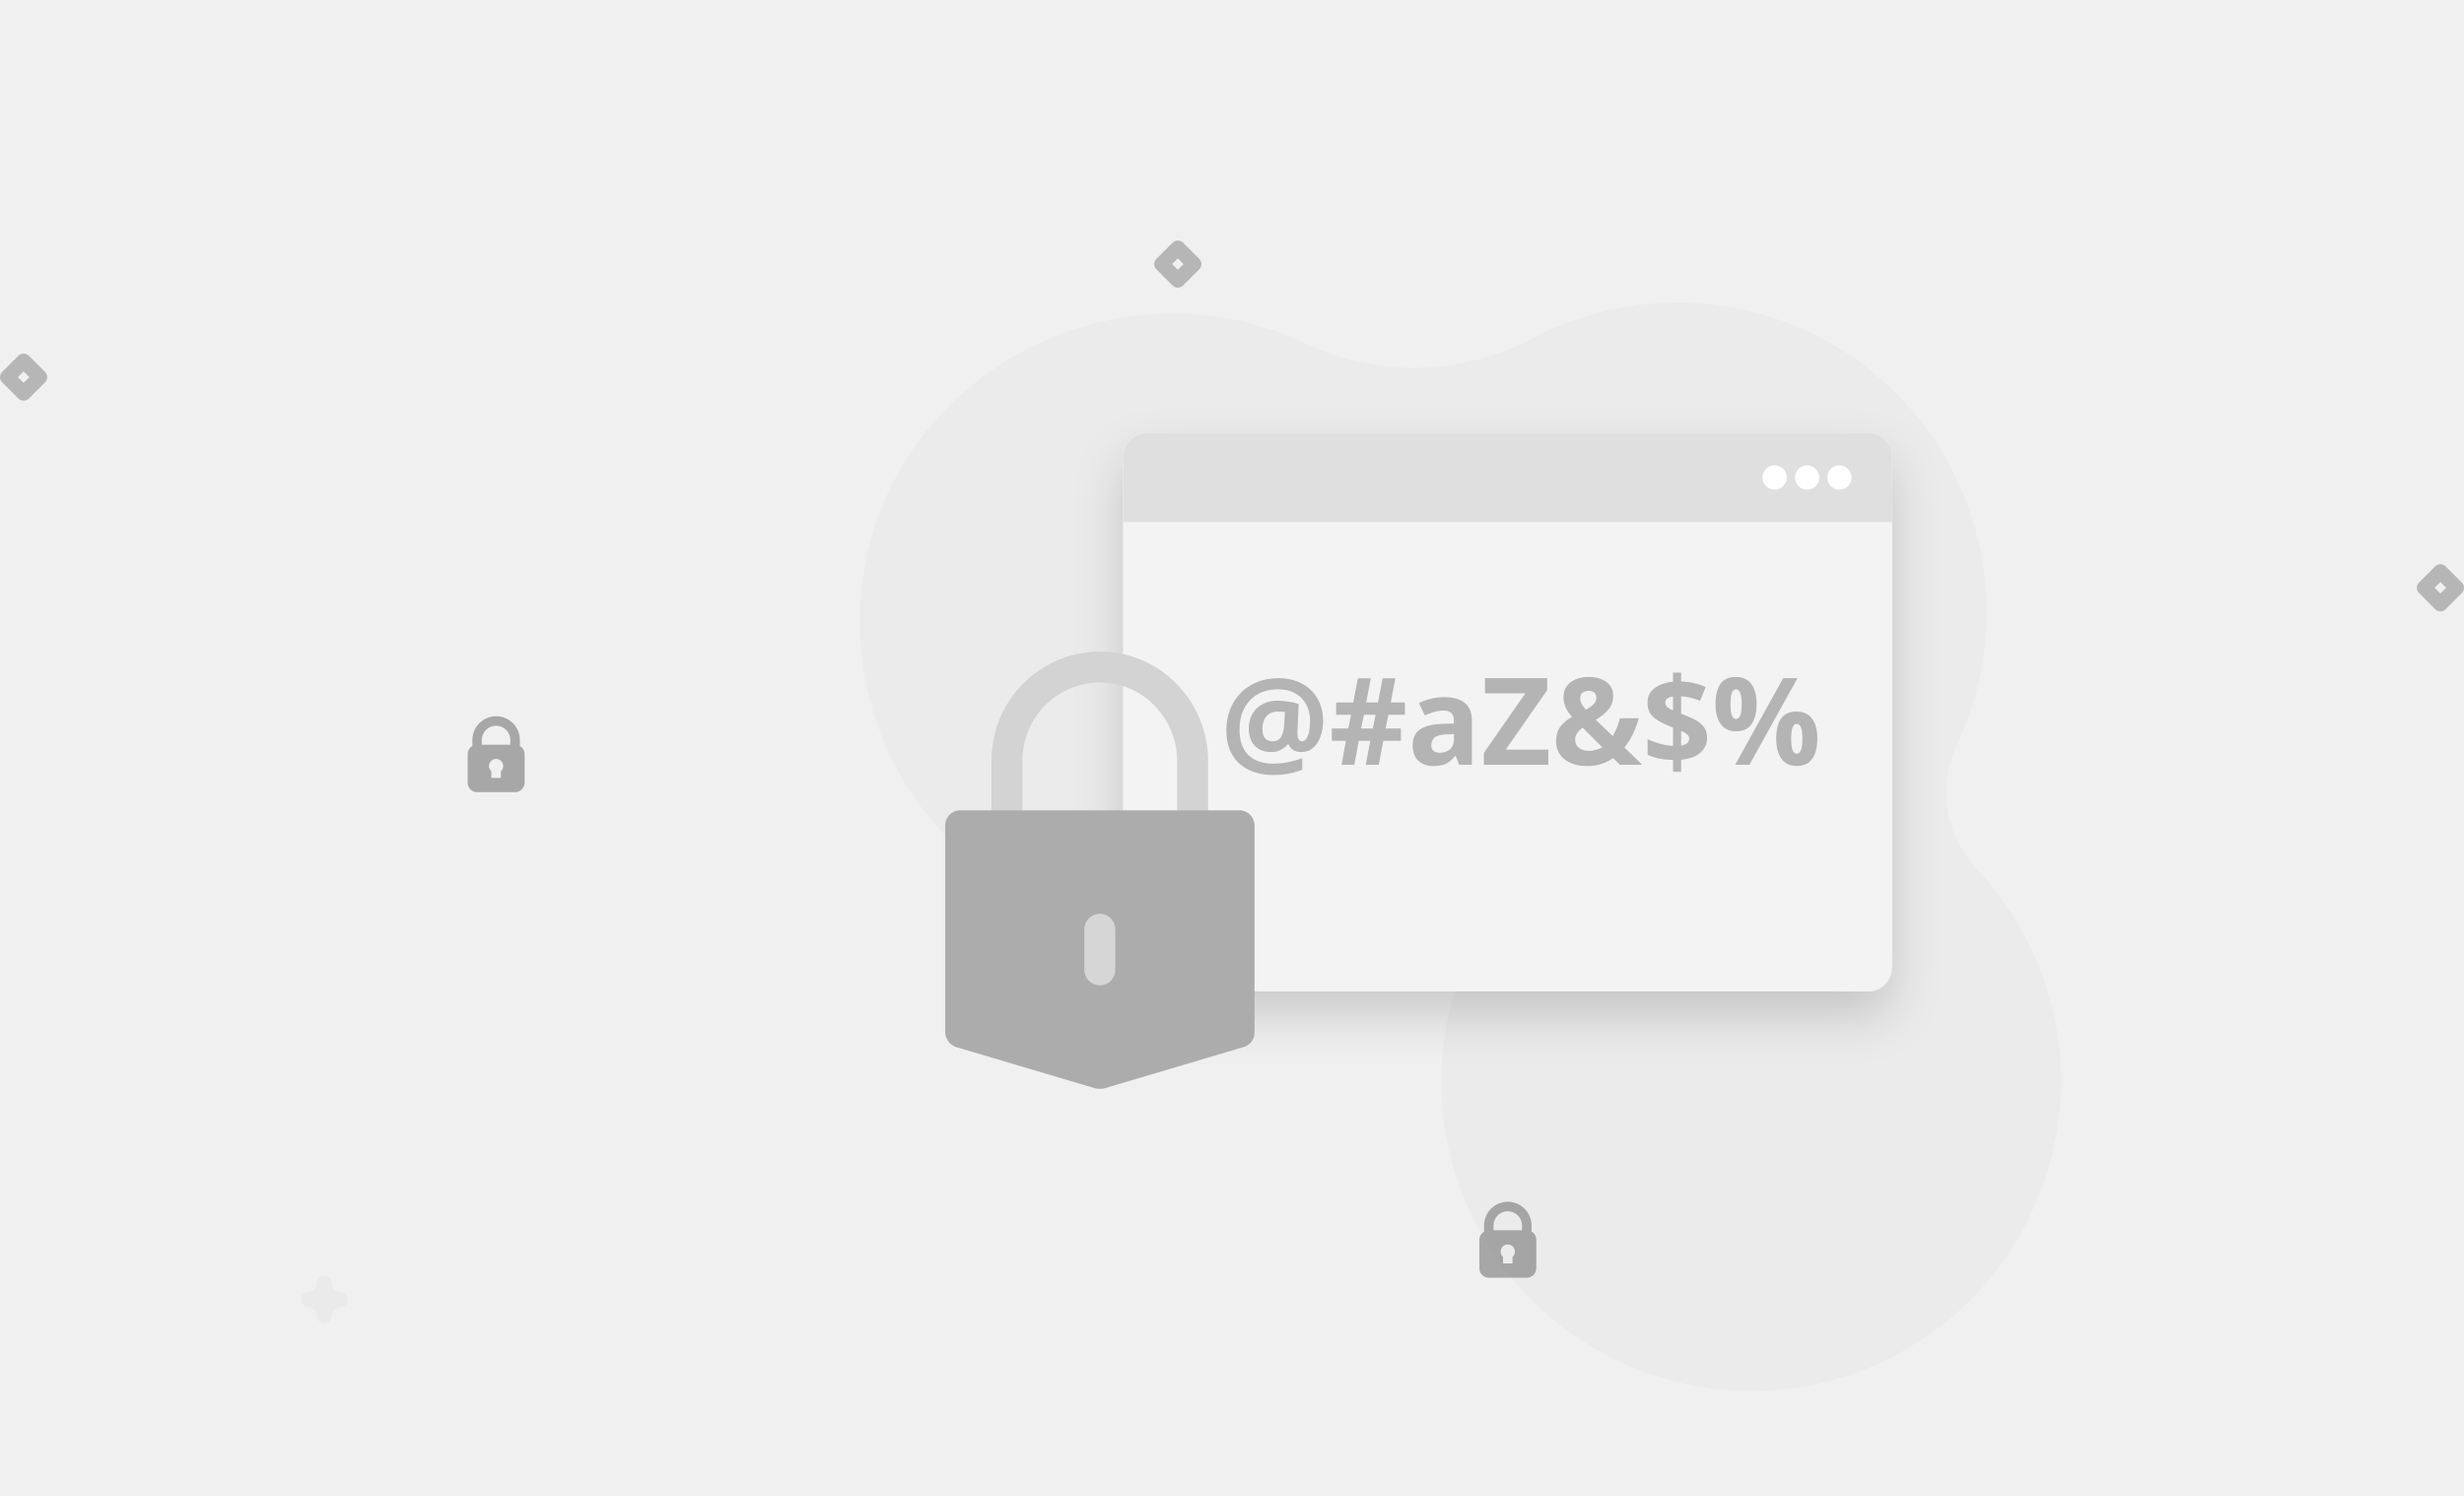
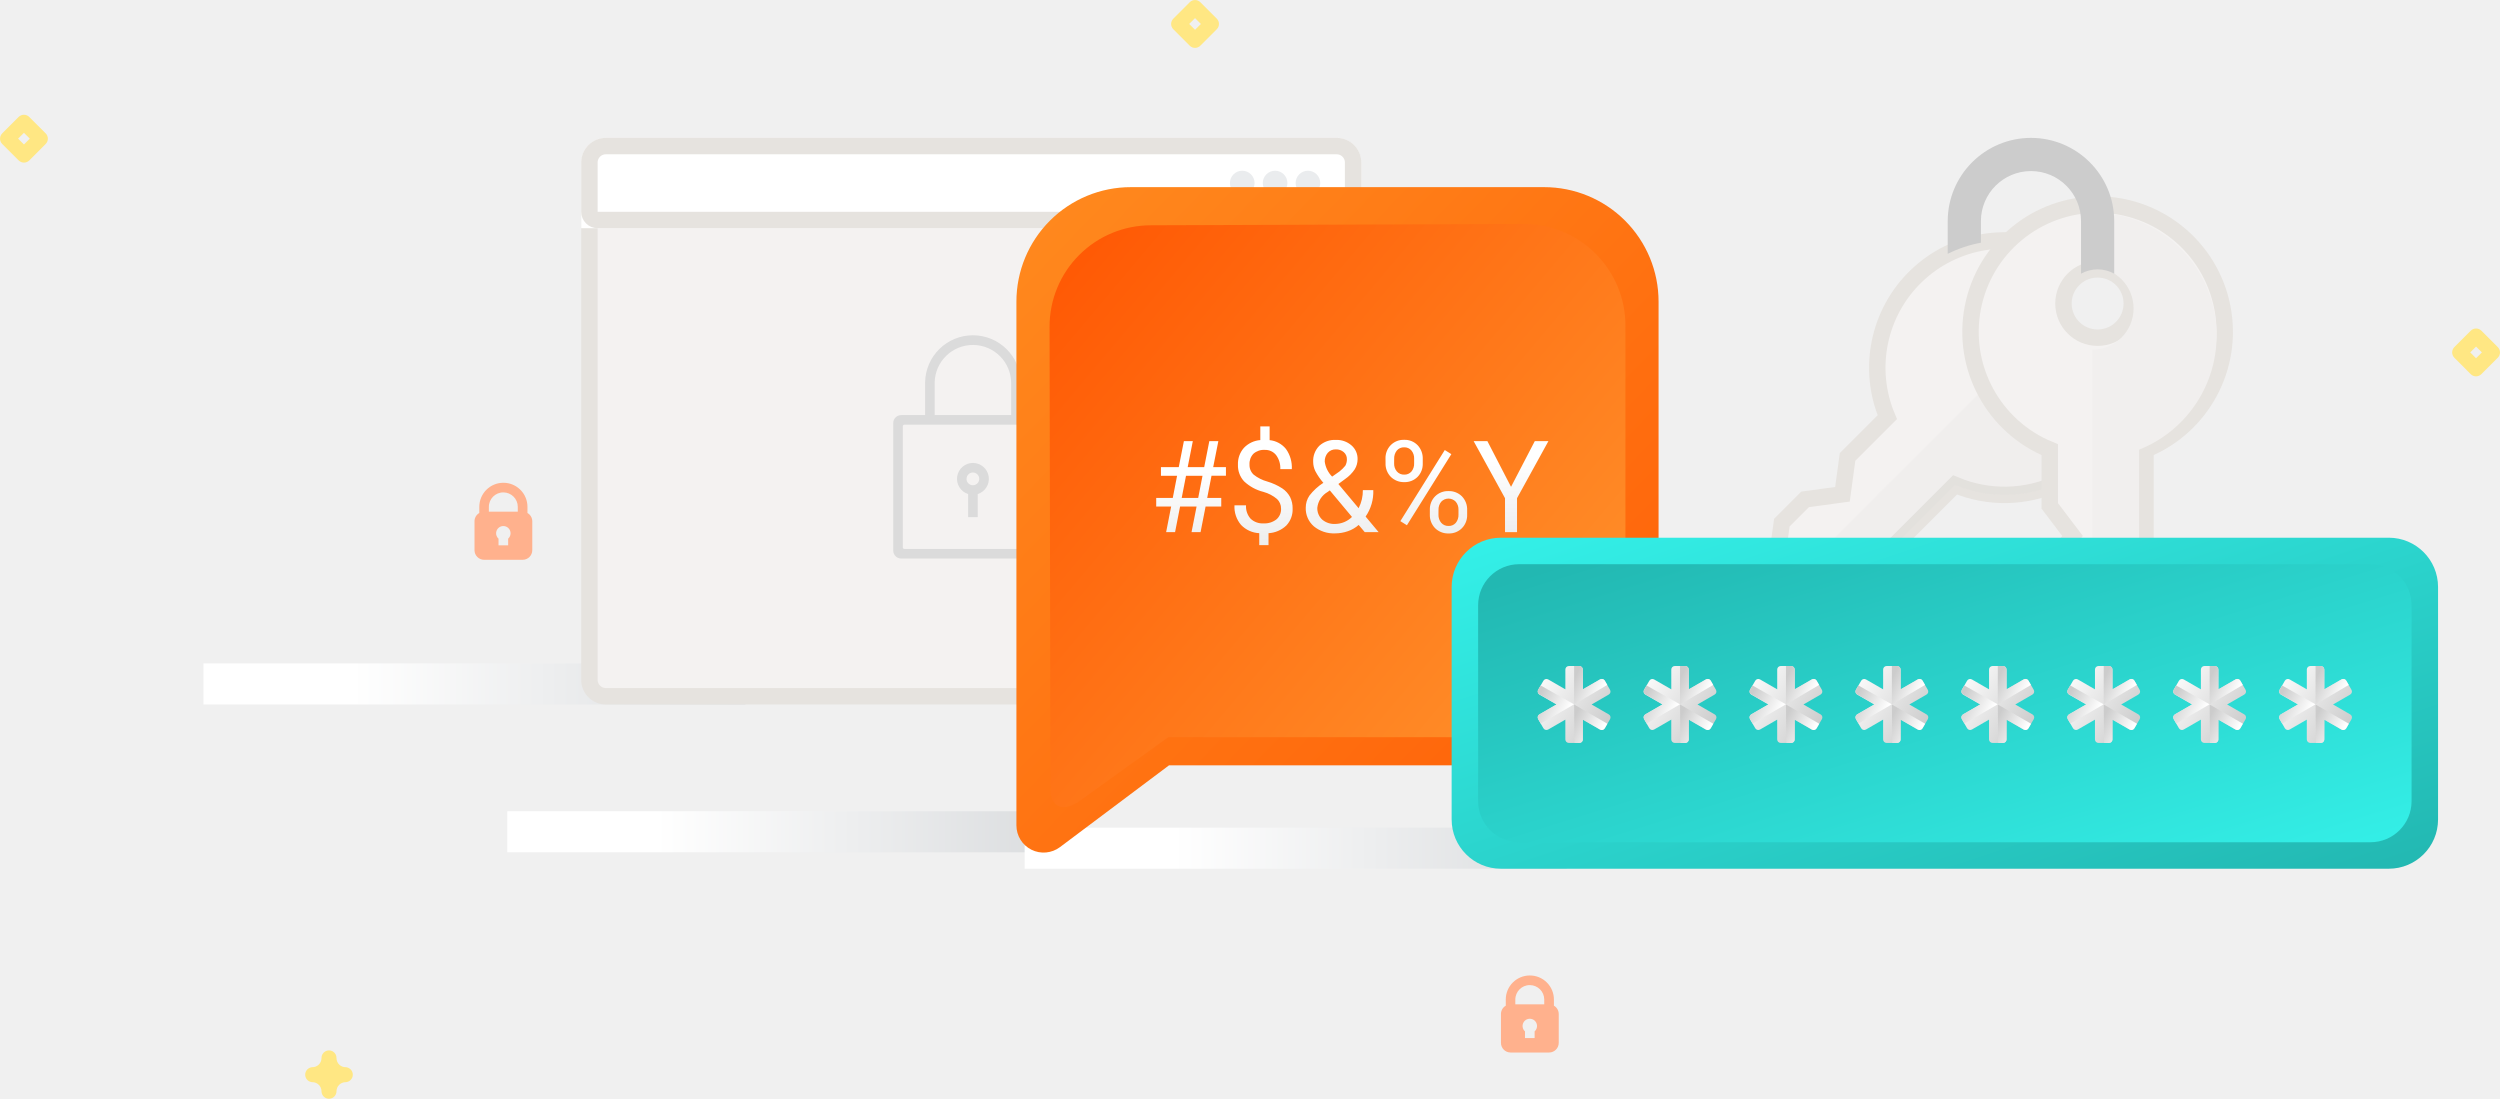
- <svg xmlns="http://www.w3.org/2000/svg" width="304.445" height="184.789" viewBox="0 0 304.445 184.789">
+ <svg xmlns="http://www.w3.org/2000/svg" xmlns:xlink="http://www.w3.org/1999/xlink" width="304.445" height="133.802" viewBox="0 0 304.445 133.802">
  <defs>
-     <filter id="Rectangle_375" x="129.778" y="47.505" width="113" height="87" filterUnits="userSpaceOnUse">
-       <feOffset dy="3" input="SourceAlpha" />
-       <feGaussianBlur stdDeviation="3" result="blur" />
-       <feFlood flood-opacity="0.161" />
-       <feComposite operator="in" in2="blur" />
-       <feComposite in="SourceGraphic" />
-     </filter>
+     <linearGradient id="linear-gradient" x1="0.274" y1="0.5" x2="1" y2="0.5" gradientUnits="objectBoundingBox">
+       <stop offset="0" stop-color="#fff" />
+       <stop offset="1" stop-color="#dbdddf" />
+     </linearGradient>
+     <linearGradient id="linear-gradient-5" x1="0.097" x2="1.189" y2="1.098" gradientUnits="objectBoundingBox">
+       <stop offset="0" stop-color="#ff881d" />
+       <stop offset="1" stop-color="#ff5703" />
+     </linearGradient>
+     <linearGradient id="linear-gradient-6" y1="0.028" x2="0.89" y2="0.791" gradientUnits="objectBoundingBox">
+       <stop offset="0" stop-color="#ff5703" />
+       <stop offset="1" stop-color="#ff8e29" />
+     </linearGradient>
+     <linearGradient id="linear-gradient-7" x1="0.539" y1="0.322" x2="0.783" y2="2.125" gradientUnits="objectBoundingBox">
+       <stop offset="0" stop-color="#fff" />
+       <stop offset="1" stop-color="#ccc" />
+     </linearGradient>
+     <linearGradient id="linear-gradient-8" x2="1" y2="1" gradientUnits="objectBoundingBox">
+       <stop offset="0" stop-color="#34f1e9" />
+       <stop offset="1" stop-color="#22b7b1" />
+     </linearGradient>
+     <linearGradient id="linear-gradient-9" x1="1.015" y1="1" x2="0.029" y2="0.06" gradientUnits="objectBoundingBox">
+       <stop offset="0" stop-color="#34f0e8" />
+       <stop offset="1" stop-color="#22b8b2" />
+     </linearGradient>
+     <linearGradient id="linear-gradient-10" x1="0.931" y1="0.856" x2="-0.099" y2="0.181" gradientUnits="objectBoundingBox">
+       <stop offset="0" stop-color="#ccc" />
+       <stop offset="1" stop-color="#fff" />
+     </linearGradient>
+     <linearGradient id="linear-gradient-11" x1="0" y1="0.346" x2="0.789" y2="0.772" xlink:href="#linear-gradient-10" />
  </defs>
-   <g id="password-pattern-illustration" transform="translate(-141.222 -68.495)">
-     <path id="Path_81" d="M163.973,73.972A38.194,38.194,0,0,0,141.32,50.558a13.869,13.869,0,0,1-8.946-12.789V37.4A38.273,38.273,0,0,0,63.3,15.568a31.233,31.233,0,0,1-25,12.959q-.437,0-.875.009A39,39,0,0,0,0,66.285a38.284,38.284,0,0,0,74.235,13.67,7.834,7.834,0,0,1,9.5-4.79l.149.042a7.814,7.814,0,0,1,5.691,8.146,38.282,38.282,0,1,0,74.393-9.387Z" transform="translate(280.616 68.495) rotate(26)" fill="#dbdbdb" opacity="0.24" />
-     <path id="Path_95" d="M424.493,166.965a.914.914,0,0,1-.914-.914,1.1,1.1,0,0,0-1.1-1.1.915.915,0,0,1,0-1.829,1.1,1.1,0,0,0,1.1-1.1.915.915,0,1,1,1.829,0,1.1,1.1,0,0,0,1.1,1.1.915.915,0,0,1,0,1.829,1.1,1.1,0,0,0-1.1,1.1.914.914,0,0,1-.914.914Z" transform="translate(-243.207 65.047)" fill="#eaeaea" />
-     <path id="Path_96" d="M68.794,419.851a.915.915,0,0,1-.645-.267l-2-2a.914.914,0,0,1,0-1.291l2-2a.914.914,0,0,1,1.291,0l2,2a.914.914,0,0,1,0,1.291l-2,2.008A.915.915,0,0,1,68.794,419.851Zm-.711-2.917.711.711.711-.711-.711-.708Z" transform="translate(75.344 -301.841)" fill="rgba(157,157,157,0.7)" />
-     <path id="Path_98" d="M141.064,46.254a.914.914,0,0,1-.645-.267l-2-2.005a.914.914,0,0,1,0-1.291l2-2a.914.914,0,0,1,1.291,0l2,2a.914.914,0,0,1,0,1.291l-2,2a.909.909,0,0,1-.645.267Zm-.711-2.917.711.711.711-.711-.711-.711Z" transform="translate(301.688 97.79)" fill="rgba(157,157,157,0.7)" />
-     <path id="Path_98-2" data-name="Path_98" d="M141.064,46.254a.914.914,0,0,1-.645-.267l-2-2.005a.914.914,0,0,1,0-1.291l2-2a.914.914,0,0,1,1.291,0l2,2a.914.914,0,0,1,0,1.291l-2,2a.909.909,0,0,1-.645.267Zm-.711-2.917.711.711.711-.711-.711-.711Z" transform="translate(145.688 57.79)" fill="rgba(157,157,157,0.7)" />
-     <path id="padlock" d="M70.9,3.681V2.932a2.932,2.932,0,1,0-5.864,0v.749a1.169,1.169,0,0,0-.586,1.01V8.209a1.174,1.174,0,0,0,1.173,1.173h4.691a1.174,1.174,0,0,0,1.173-1.173V4.691a1.169,1.169,0,0,0-.586-1.01ZM67.963,1.173a1.761,1.761,0,0,1,1.759,1.759v.586H66.2V2.932a1.761,1.761,0,0,1,1.759-1.759Zm.586,5.635v.815H67.377V6.808a.88.88,0,1,1,1.173,0Z" transform="translate(259.555 217)" fill="#6b6b6b" opacity="0.55" />
-     <path id="padlock-2" data-name="padlock" d="M70.9,3.681V2.932a2.932,2.932,0,1,0-5.864,0v.749a1.169,1.169,0,0,0-.586,1.01V8.209a1.174,1.174,0,0,0,1.173,1.173h4.691a1.174,1.174,0,0,0,1.173-1.173V4.691a1.169,1.169,0,0,0-.586-1.01ZM67.963,1.173a1.761,1.761,0,0,1,1.759,1.759v.586H66.2V2.932a1.761,1.761,0,0,1,1.759-1.759Zm.586,5.635v.815H67.377V6.808a.88.88,0,1,1,1.173,0Z" transform="translate(134.555 157)" fill="#6b6b6b" opacity="0.55" />
-     <g id="Group_1065" data-name="Group 1065">
-       <g transform="matrix(1, 0, 0, 1, 141.22, 68.5)" filter="url(#Rectangle_375)">
-         <rect id="Rectangle_375-2" data-name="Rectangle 375" width="95" height="69" rx="3" transform="translate(138.78 53.5)" fill="#f3f3f3" />
+   <g id="password-pattern-illustration" transform="translate(-141.222 -98.21)">
+     <g id="lock-idle-accounts-illustration">
+       <path id="Path_95" d="M424.493,166.965a.914.914,0,0,1-.914-.914,1.1,1.1,0,0,0-1.1-1.1.915.915,0,0,1,0-1.829,1.1,1.1,0,0,0,1.1-1.1.915.915,0,1,1,1.829,0,1.1,1.1,0,0,0,1.1,1.1.915.915,0,0,1,0,1.829,1.1,1.1,0,0,0-1.1,1.1.914.914,0,0,1-.914.914Z" transform="translate(-243.207 65.047)" fill="#ffe783" />
+       <path id="Path_96" d="M68.794,419.851a.915.915,0,0,1-.645-.267l-2-2a.914.914,0,0,1,0-1.291l2-2a.914.914,0,0,1,1.291,0l2,2a.914.914,0,0,1,0,1.291l-2,2.008A.915.915,0,0,1,68.794,419.851Zm-.711-2.917.711.711.711-.711-.711-.708Z" transform="translate(75.344 -301.841)" fill="#ffe783" />
+       <rect id="Rectangle_455" data-name="Rectangle 455" width="66" height="5" transform="translate(328 180)" opacity="0.6" fill="url(#linear-gradient)" />
+       <g id="keys" transform="translate(327.024 115)">
+         <path id="Path_2167" data-name="Path 2167" d="M63.678,108.719a4.16,4.16,0,1,1,1.218-2.942v-11.6a15.5,15.5,0,0,0-20.866,20.057l-4.841,4.841-.621,4.548-4.548.621-2.835,2.835-.621,4.548-4.548.621-3.929,3.929,4.58,4.58H34l18.278-18.278a15.542,15.542,0,0,0,12.621-.249V105.778A4.148,4.148,0,0,1,63.678,108.719Z" transform="translate(0 -80.22)" fill="#f4f2f1" stroke="#e6e3df" stroke-width="2" />
+         <path id="Path_2168" data-name="Path 2168" d="M90.145,192.591a4.16,4.16,0,0,1-5.883,0L52.678,224.175l.458.458h7.329l18.278-18.278a15.541,15.541,0,0,0,12.621-.249V189.649A4.147,4.147,0,0,1,90.145,192.591Z" transform="translate(-26.467 -164.091)" fill="#ccc" opacity="0.09" />
+         <path id="Path_2169" data-name="Path 2169" d="M275.461,60.224a15.5,15.5,0,0,0-5.83,29.853v6.846l2.776,3.655-2.776,3.655v4.009l2.776,3.655-2.776,3.655v5.557h6.478l5.182-5.182V90.077a15.5,15.5,0,0,0-5.83-29.853Zm0,16.217a4.16,4.16,0,1,1,4.16-4.16A4.16,4.16,0,0,1,275.461,76.441Z" transform="translate(-205.82 -52.108)" fill="#f4f2f1" stroke="#e6e3df" stroke-width="2" />
+         <path id="Path_2170" data-name="Path 2170" d="M374.938,60.224v6.632a5.02,5.02,0,1,1,0,10.04v42.165h.633l5.062-4.455V89.073a14.952,14.952,0,0,0-5.694-28.849Z" transform="translate(-305.937 -51.105)" fill="#f1efee" />
+         <path id="Path_2171" data-name="Path 2171" d="M249.627,0a10.149,10.149,0,0,0-10.138,10.138v3.983a15.433,15.433,0,0,1,4.043-1.356V10.138a6.095,6.095,0,0,1,12.19,0v6.4a4.159,4.159,0,0,1,4.043,0v-6.4A10.149,10.149,0,0,0,249.627,0Z" transform="translate(-188.102)" fill="#ccc" />
      </g>
-       <path id="Rectangle_376" data-name="Rectangle 376" d="M3,0H92a3,3,0,0,1,3,3v8a0,0,0,0,1,0,0H0a0,0,0,0,1,0,0V3A3,3,0,0,1,3,0Z" transform="translate(280 122)" fill="#dfdfdf" />
-       <circle id="Ellipse_110" data-name="Ellipse 110" cx="1.5" cy="1.5" r="1.5" transform="translate(367 126)" fill="#fff" />
-       <circle id="Ellipse_111" data-name="Ellipse 111" cx="1.5" cy="1.5" r="1.5" transform="translate(363 126)" fill="#fff" />
-       <circle id="Ellipse_112" data-name="Ellipse 112" cx="1.5" cy="1.5" r="1.5" transform="translate(359 126)" fill="#fff" />
-       <text id="_aZ_" data-name="@#aZ&amp;$%" transform="translate(292 163)" fill="#b4b4b4" font-size="15" font-family="SegoeUI-Semibold, Segoe UI" font-weight="600">
-         <tspan x="0" y="0">@#aZ&amp;$%</tspan>
-       </text>
+       <path id="Path_98" d="M141.064,46.254a.914.914,0,0,1-.645-.267l-2-2.005a.914.914,0,0,1,0-1.291l2-2a.914.914,0,0,1,1.291,0l2,2a.914.914,0,0,1,0,1.291l-2,2a.909.909,0,0,1-.645.267Zm-.711-2.917.711.711.711-.711-.711-.711Z" transform="translate(301.688 97.79)" fill="#ffe783" />
+       <path id="Path_98-2" data-name="Path_98" d="M141.064,46.254a.914.914,0,0,1-.645-.267l-2-2.005a.914.914,0,0,1,0-1.291l2-2a.914.914,0,0,1,1.291,0l2,2a.914.914,0,0,1,0,1.291l-2,2a.909.909,0,0,1-.645.267Zm-.711-2.917.711.711.711-.711-.711-.711Z" transform="translate(145.688 57.79)" fill="#ffe783" />
+       <path id="padlock" d="M70.9,3.681V2.932a2.932,2.932,0,1,0-5.864,0v.749a1.169,1.169,0,0,0-.586,1.01V8.209a1.174,1.174,0,0,0,1.173,1.173h4.691a1.174,1.174,0,0,0,1.173-1.173V4.691a1.169,1.169,0,0,0-.586-1.01ZM67.963,1.173a1.761,1.761,0,0,1,1.759,1.759v.586H66.2V2.932a1.761,1.761,0,0,1,1.759-1.759Zm.586,5.635v.815H67.377V6.808a.88.88,0,1,1,1.173,0Z" transform="translate(259.555 217)" fill="#ffb18d" />
+       <path id="padlock-2" data-name="padlock" d="M70.9,3.681V2.932a2.932,2.932,0,1,0-5.864,0v.749a1.169,1.169,0,0,0-.586,1.01V8.209a1.174,1.174,0,0,0,1.173,1.173h4.691a1.174,1.174,0,0,0,1.173-1.173V4.691a1.169,1.169,0,0,0-.586-1.01ZM67.963,1.173a1.761,1.761,0,0,1,1.759,1.759v.586H66.2V2.932a1.761,1.761,0,0,1,1.759-1.759Zm.586,5.635v.815H67.377V6.808a.88.88,0,1,1,1.173,0Z" transform="translate(134.555 157)" fill="#ffb18d" />
+       <rect id="Rectangle_446" data-name="Rectangle 446" width="66" height="5" transform="translate(203 197)" fill="url(#linear-gradient)" />
+       <rect id="Rectangle_867" data-name="Rectangle 867" width="66" height="5" transform="translate(266 199)" fill="url(#linear-gradient)" />
+       <g id="Group_1135" data-name="Group 1135" transform="translate(-68 -7)">
+         <rect id="Rectangle_448" data-name="Rectangle 448" width="66" height="5" transform="translate(234 186)" fill="url(#linear-gradient)" />
+         <g id="Path_2110" data-name="Path 2110" transform="translate(280 122)" fill="#f4f2f1">
+           <path d="M 92 68 L 3 68 C 1.897 68 1 67.103 1 66 L 1 3 C 1 1.897 1.897 1 3 1 L 92 1 C 93.103 1 94 1.897 94 3 L 94 66 C 94 67.103 93.103 68 92 68 Z" stroke="none" />
+           <path d="M 3 2 C 2.449 2 2 2.449 2 3 L 2 66 C 2 66.551 2.449 67 3 67 L 92 67 C 92.551 67 93 66.551 93 66 L 93 3 C 93 2.449 92.551 2 92 2 L 3 2 M 3 0 L 92 0 C 93.657 0 95 1.343 95 3 L 95 66 C 95 67.657 93.657 69 92 69 L 3 69 C 1.343 69 0 67.657 0 66 L 0 3 C 0 1.343 1.343 0 3 0 Z" stroke="none" fill="#e6e3df" />
+         </g>
+         <g id="Rectangle_376" data-name="Rectangle 376" transform="translate(280 122)" fill="#fff" stroke="#e6e3df" stroke-width="2">
+           <path d="M3,0H92a3,3,0,0,1,3,3v8a0,0,0,0,1,0,0H0a0,0,0,0,1,0,0V3A3,3,0,0,1,3,0Z" stroke="none" />
+           <path d="M3,1H92a2,2,0,0,1,2,2V9a1,1,0,0,1-1,1H2A1,1,0,0,1,1,9V3A2,2,0,0,1,3,1Z" fill="none" />
+         </g>
+         <circle id="Ellipse_110" data-name="Ellipse 110" cx="1.5" cy="1.5" r="1.5" transform="translate(367 126)" fill="#eaecee" />
+         <circle id="Ellipse_111" data-name="Ellipse 111" cx="1.5" cy="1.5" r="1.5" transform="translate(363 126)" fill="#eaecee" />
+         <circle id="Ellipse_112" data-name="Ellipse 112" cx="1.5" cy="1.5" r="1.5" transform="translate(359 126)" fill="#eaecee" />
+         <path id="locked-outline" d="M.971,27.17A.972.972,0,0,1,0,26.2V10.675A.971.971,0,0,1,.971,9.7h2.91V5.725h0a5.822,5.822,0,0,1,11.643,0V9.7h2.912a.971.971,0,0,1,.969.971V26.2a.972.972,0,0,1-.969.971Zm.192-16.107V25.811A.2.2,0,0,0,1.357,26h16.69a.2.2,0,0,0,.194-.194V11.063a.193.193,0,0,0-.194-.194H1.357A.193.193,0,0,0,1.163,11.063ZM5.046,5.725V9.7H14.36V5.821a4.658,4.658,0,0,0-9.315-.1Zm4.075,16.4V19.317a1.94,1.94,0,1,1,1.165,0v2.807Zm-.2-4.658A.776.776,0,1,0,9.7,16.69.779.779,0,0,0,8.925,17.466Z" transform="translate(318 146.059)" fill="#dbdbdb" />
+       </g>
+       <g id="Group_1179" data-name="Group 1179" transform="translate(-1183.801 -1662)">
+         <g id="Group_1291" data-name="Group 1291" transform="translate(1448.801 1782.999)">
+           <path id="Path_2066" data-name="Path 2066" d="M257.061,0h-50.32A13.932,13.932,0,0,0,192.8,13.94V77.73a3.311,3.311,0,0,0,5.294,2.647l13.293-9.97h45.673A13.932,13.932,0,0,0,271,56.467V13.94A13.932,13.932,0,0,0,257.061,0Z" transform="translate(-192.801 0.001)" fill="url(#linear-gradient-5)" />
+           <path id="Path_2127" data-name="Path 2127" d="M250.7-.16,205.143,0A12.335,12.335,0,0,0,192.8,12.342l.112,56.319c0,2.4,1.748,2.8,3.687,1.344l10.658-7.668h43.331a12.335,12.335,0,0,0,12.342-12.342V12.342A12.378,12.378,0,0,0,250.7-.16Z" transform="translate(-188.766 4.646)" fill="url(#linear-gradient-6)" />
+         </g>
+         <path id="Path_2183" data-name="Path 2183" d="M-10.162,1.5h-2.009l-.609,3.113h-1.088l.609-3.113h-1.819V.452h2.017l.525-2.7H-14.5V-3.3h2.169l.624-3.166h1.088L-11.243-3.3h2.009l.624-3.166h1.1L-8.138-3.3h1.552v1.05H-8.343l-.525,2.7h1.712V1.5h-1.91l-.609,3.113h-1.1ZM-11.973.452h2.009l.525-2.7h-2.009ZM.127,1.761A1.584,1.584,0,0,0-.364.581,4.391,4.391,0,0,0-2.019-.286a5.306,5.306,0,0,1-2.363-1.29A2.845,2.845,0,0,1-5.124-3.6,2.925,2.925,0,0,1-4.4-5.644a3.088,3.088,0,0,1,2-.951V-8.262h1.134v1.674A2.933,2.933,0,0,1,.724-5.514a3.856,3.856,0,0,1,.712,2.458H.035a2.651,2.651,0,0,0-.51-1.71A1.675,1.675,0,0,0-1.852-5.4a1.9,1.9,0,0,0-1.385.469,1.745,1.745,0,0,0-.479,1.308A1.594,1.594,0,0,0-3.21-2.385a4.662,4.662,0,0,0,1.667.839,7.015,7.015,0,0,1,1.811.83A2.914,2.914,0,0,1,1.226.338a3.047,3.047,0,0,1,.308,1.408,2.821,2.821,0,0,1-.772,2.07A3.425,3.425,0,0,1-1.4,4.744V6.2H-2.529V4.744A3.282,3.282,0,0,1-4.747,3.736a3.4,3.4,0,0,1-.8-2.386h1.408a2.239,2.239,0,0,0,.556,1.629,2.1,2.1,0,0,0,1.575.571A2.363,2.363,0,0,0-.444,3.07,1.619,1.619,0,0,0,.127,1.761Zm3.006-.122A2.6,2.6,0,0,1,3.578.17a6.784,6.784,0,0,1,1.7-1.56,7.345,7.345,0,0,1-.989-1.446,2.6,2.6,0,0,1-.251-1.088A2.612,2.612,0,0,1,4.784-5.9a2.8,2.8,0,0,1,2.024-.715A2.728,2.728,0,0,1,8.7-5.952a2.153,2.153,0,0,1,.746,1.678A2.368,2.368,0,0,1,9.1-3.037,4.4,4.4,0,0,1,7.919-1.846l-.814.6L9.571,1.7a4.672,4.672,0,0,0,.517-2.2h1.271a5.305,5.305,0,0,1-.936,3.219l1.583,1.895H10.317l-.738-.875a3.858,3.858,0,0,1-1.32.765,4.673,4.673,0,0,1-1.541.263,3.808,3.808,0,0,1-2.6-.86A2.868,2.868,0,0,1,3.133,1.639ZM6.717,3.618a2.963,2.963,0,0,0,2.047-.852L6.063-.469l-.251.183A2.534,2.534,0,0,0,4.541,1.639a1.869,1.869,0,0,0,.582,1.438A2.252,2.252,0,0,0,6.717,3.618ZM5.446-3.97a3.2,3.2,0,0,0,.9,1.826l.9-.632a4.655,4.655,0,0,0,.708-.7,1.587,1.587,0,0,0,.19-.8,1.088,1.088,0,0,0-.381-.849A1.389,1.389,0,0,0,6.8-5.461a1.241,1.241,0,0,0-.989.422A1.576,1.576,0,0,0,5.446-3.97Zm7.4-.365a2.248,2.248,0,0,1,.635-1.644,2.189,2.189,0,0,1,1.632-.647,2.176,2.176,0,0,1,1.64.651,2.326,2.326,0,0,1,.628,1.686v.54a2.219,2.219,0,0,1-.635,1.64,2.191,2.191,0,0,1-1.617.635A2.239,2.239,0,0,1,13.5-2.109,2.266,2.266,0,0,1,12.851-3.8Zm1.05.583a1.44,1.44,0,0,0,.335.98,1.13,1.13,0,0,0,.9.385,1.108,1.108,0,0,0,.871-.374,1.487,1.487,0,0,0,.331-1.022v-.557a1.476,1.476,0,0,0-.327-.984,1.1,1.1,0,0,0-.89-.389,1.1,1.1,0,0,0-.89.389A1.523,1.523,0,0,0,13.9-4.309ZM18.246,1.9a2.235,2.235,0,0,1,.635-1.64,2.2,2.2,0,0,1,1.632-.643A2.215,2.215,0,0,1,22.15.254a2.294,2.294,0,0,1,.639,1.7v.54a2.235,2.235,0,0,1-.635,1.64,2.186,2.186,0,0,1-1.625.643,2.239,2.239,0,0,1-1.636-.635,2.266,2.266,0,0,1-.647-1.693Zm1.05.59a1.451,1.451,0,0,0,.335.988,1.13,1.13,0,0,0,.9.385,1.1,1.1,0,0,0,.875-.378,1.513,1.513,0,0,0,.327-1.026V1.893A1.447,1.447,0,0,0,21.4.909a1.217,1.217,0,0,0-1.766,0A1.469,1.469,0,0,0,19.3,1.924ZM15.453,3.777l-.8-.5,5.411-8.66.8.5ZM28.132-.9l2.892-5.563h1.659L28.862.482V4.614H27.4V.482l-3.82-6.948h1.674Z" transform="translate(1480.901 1820.397)" fill="url(#linear-gradient-7)" />
+       </g>
    </g>
-     <g id="lock_4_" data-name="lock (4)" transform="translate(193.216 149)">
-       <path id="Path_1965" data-name="Path 1965" d="M115.627,13.509a9.614,9.614,0,0,1,9.558-9.686,9.4,9.4,0,0,1,6.691,2.8,9.862,9.862,0,0,1,2.867,6.882v6.563h3.823V13.509a13.615,13.615,0,0,0-3.951-9.558A13.211,13.211,0,0,0,125.186,0,13.448,13.448,0,0,0,111.8,13.509v6.563h3.823Z" transform="translate(-41.285 0)" fill="#d3d3d3" />
-       <path id="Path_1966" data-name="Path 1966" d="M101.105,160.914H66.7a1.877,1.877,0,0,0-1.912,1.912v25.489a2,2,0,0,0,1.338,1.848l17.2,5.1a2.614,2.614,0,0,0,1.147,0l17.2-5.1a1.857,1.857,0,0,0,1.338-1.848V162.826A1.877,1.877,0,0,0,101.105,160.914Z" transform="translate(0 -141.288)" fill="#acacac" />
-       <path id="Path_1967" data-name="Path 1967" d="M209.669,267.317a1.912,1.912,0,0,0-3.823,0v5.1a1.912,1.912,0,0,0,3.823,0Z" transform="translate(-123.857 -233.034)" fill="#d6d6d6" />
+     <g id="Group_1289" data-name="Group 1289" transform="translate(-1223 -1751.309)">
+       <rect id="Rectangle_456" data-name="Rectangle 456" width="120.123" height="40.31" rx="6" transform="translate(1541 1915)" fill="url(#linear-gradient-8)" />
+       <rect id="Rectangle_457" data-name="Rectangle 457" width="113.673" height="33.86" rx="5" transform="translate(1544.225 1918.225)" fill="url(#linear-gradient-9)" />
+       <g id="Group_1151" data-name="Group 1151" transform="translate(1551.479 1930.626)">
+         <path id="Path_2128" data-name="Path 2128" d="M10.24,6.89,8.15,5.683l2.09-1.207a.425.425,0,0,0,.156-.582L9.758,2.788a.426.426,0,0,0-.582-.156L7.086,3.84V1.426A.425.425,0,0,0,6.66,1H5.383a.425.425,0,0,0-.426.426V3.84L2.867,2.633a.426.426,0,0,0-.582.156L1.647,3.895a.425.425,0,0,0,.156.582l2.09,1.207L1.8,6.89a.425.425,0,0,0-.156.582l.639,1.106a.426.426,0,0,0,.582.156l2.09-1.207V9.94a.425.425,0,0,0,.426.426H6.66a.425.425,0,0,0,.426-.426V7.526l2.09,1.207a.426.426,0,0,0,.582-.156L10.4,7.472a.425.425,0,0,0-.156-.582Z" transform="translate(-1.587 -1)" fill="url(#linear-gradient-10)" />
+         <path id="Subtraction_24" data-name="Subtraction 24" d="M0,4.682V0H.639a.426.426,0,0,1,.426.426V2.839l2.09-1.207a.422.422,0,0,1,.212-.058.43.43,0,0,1,.37.213l.3.516L0,4.681Z" transform="translate(4.435 0)" fill="url(#linear-gradient-11)" />
+         <path id="Subtraction_26" data-name="Subtraction 26" d="M.637,4.682H.043L0,0l4.053,2.34-.319.552a.425.425,0,0,1-.581.156L1.063,1.842V4.256a.417.417,0,0,1-.058.212A.427.427,0,0,1,.637,4.682Z" transform="translate(4.436 4.69)" fill="url(#linear-gradient-11)" />
+         <path id="Subtraction_28" data-name="Subtraction 28" d="M.375,4.644h0L.057,4.092a.426.426,0,0,1,.156-.581L2.3,2.3.213,1.1A.426.426,0,0,1,.057.941a.43.43,0,0,1,0-.427L.354,0,4.428,2.3.376,4.643Z" transform="translate(0 2.365)" fill="url(#linear-gradient-11)" />
+       </g>
+       <g id="Group_1154" data-name="Group 1154" transform="translate(1590.176 1930.626)">
+         <path id="Path_2128-2" data-name="Path 2128" d="M10.24,6.89,8.15,5.683l2.09-1.207a.425.425,0,0,0,.156-.582L9.758,2.788a.426.426,0,0,0-.582-.156L7.086,3.84V1.426A.425.425,0,0,0,6.66,1H5.383a.425.425,0,0,0-.426.426V3.84L2.867,2.633a.426.426,0,0,0-.582.156L1.647,3.895a.425.425,0,0,0,.156.582l2.09,1.207L1.8,6.89a.425.425,0,0,0-.156.582l.639,1.106a.426.426,0,0,0,.582.156l2.09-1.207V9.94a.425.425,0,0,0,.426.426H6.66a.425.425,0,0,0,.426-.426V7.526l2.09,1.207a.426.426,0,0,0,.582-.156L10.4,7.472a.425.425,0,0,0-.156-.582Z" transform="translate(-1.587 -1)" fill="url(#linear-gradient-10)" />
+         <path id="Subtraction_24-2" data-name="Subtraction 24" d="M0,4.682V0H.639a.426.426,0,0,1,.426.426V2.839l2.09-1.207a.422.422,0,0,1,.212-.058.43.43,0,0,1,.37.213l.3.516L0,4.681Z" transform="translate(4.435 0)" fill="url(#linear-gradient-11)" />
+         <path id="Subtraction_26-2" data-name="Subtraction 26" d="M.637,4.682H.043L0,0l4.053,2.34-.319.552a.425.425,0,0,1-.581.156L1.063,1.842V4.256a.417.417,0,0,1-.058.212A.427.427,0,0,1,.637,4.682Z" transform="translate(4.436 4.69)" fill="url(#linear-gradient-11)" />
+         <path id="Subtraction_28-2" data-name="Subtraction 28" d="M.375,4.644h0L.057,4.092a.426.426,0,0,1,.156-.581L2.3,2.3.213,1.1A.426.426,0,0,1,.057.941a.43.43,0,0,1,0-.427L.354,0,4.428,2.3.376,4.643Z" transform="translate(0 2.365)" fill="url(#linear-gradient-11)" />
+       </g>
+       <g id="Group_1152" data-name="Group 1152" transform="translate(1564.378 1930.626)">
+         <path id="Path_2128-3" data-name="Path 2128" d="M10.24,6.89,8.15,5.683l2.09-1.207a.425.425,0,0,0,.156-.582L9.758,2.788a.426.426,0,0,0-.582-.156L7.086,3.84V1.426A.425.425,0,0,0,6.66,1H5.383a.425.425,0,0,0-.426.426V3.84L2.867,2.633a.426.426,0,0,0-.582.156L1.647,3.895a.425.425,0,0,0,.156.582l2.09,1.207L1.8,6.89a.425.425,0,0,0-.156.582l.639,1.106a.426.426,0,0,0,.582.156l2.09-1.207V9.94a.425.425,0,0,0,.426.426H6.66a.425.425,0,0,0,.426-.426V7.526l2.09,1.207a.426.426,0,0,0,.582-.156L10.4,7.472a.425.425,0,0,0-.156-.582Z" transform="translate(-1.587 -1)" fill="url(#linear-gradient-10)" />
+         <path id="Subtraction_24-3" data-name="Subtraction 24" d="M0,4.682V0H.639a.426.426,0,0,1,.426.426V2.839l2.09-1.207a.422.422,0,0,1,.212-.058.43.43,0,0,1,.37.213l.3.516L0,4.681Z" transform="translate(4.435 0)" fill="url(#linear-gradient-11)" />
+         <path id="Subtraction_26-3" data-name="Subtraction 26" d="M.637,4.682H.043L0,0l4.053,2.34-.319.552a.425.425,0,0,1-.581.156L1.063,1.842V4.256a.417.417,0,0,1-.058.212A.427.427,0,0,1,.637,4.682Z" transform="translate(4.436 4.69)" fill="url(#linear-gradient-11)" />
+         <path id="Subtraction_28-3" data-name="Subtraction 28" d="M.375,4.644h0L.057,4.092a.426.426,0,0,1,.156-.581L2.3,2.3.213,1.1A.426.426,0,0,1,.057.941a.43.43,0,0,1,0-.427L.354,0,4.428,2.3.376,4.643Z" transform="translate(0 2.365)" fill="url(#linear-gradient-11)" />
+       </g>
+       <g id="Group_1155" data-name="Group 1155" transform="translate(1603.075 1930.626)">
+         <path id="Path_2128-4" data-name="Path 2128" d="M10.24,6.89,8.15,5.683l2.09-1.207a.425.425,0,0,0,.156-.582L9.758,2.788a.426.426,0,0,0-.582-.156L7.086,3.84V1.426A.425.425,0,0,0,6.66,1H5.383a.425.425,0,0,0-.426.426V3.84L2.867,2.633a.426.426,0,0,0-.582.156L1.647,3.895a.425.425,0,0,0,.156.582l2.09,1.207L1.8,6.89a.425.425,0,0,0-.156.582l.639,1.106a.426.426,0,0,0,.582.156l2.09-1.207V9.94a.425.425,0,0,0,.426.426H6.66a.425.425,0,0,0,.426-.426V7.526l2.09,1.207a.426.426,0,0,0,.582-.156L10.4,7.472a.425.425,0,0,0-.156-.582Z" transform="translate(-1.587 -1)" fill="url(#linear-gradient-10)" />
+         <path id="Subtraction_24-4" data-name="Subtraction 24" d="M0,4.682V0H.639a.426.426,0,0,1,.426.426V2.839l2.09-1.207a.422.422,0,0,1,.212-.058.43.43,0,0,1,.37.213l.3.516L0,4.681Z" transform="translate(4.435 0)" fill="url(#linear-gradient-11)" />
+         <path id="Subtraction_26-4" data-name="Subtraction 26" d="M.637,4.682H.043L0,0l4.053,2.34-.319.552a.425.425,0,0,1-.581.156L1.063,1.842V4.256a.417.417,0,0,1-.058.212A.427.427,0,0,1,.637,4.682Z" transform="translate(4.436 4.69)" fill="url(#linear-gradient-11)" />
+         <path id="Subtraction_28-4" data-name="Subtraction 28" d="M.375,4.644h0L.057,4.092a.426.426,0,0,1,.156-.581L2.3,2.3.213,1.1A.426.426,0,0,1,.057.941a.43.43,0,0,1,0-.427L.354,0,4.428,2.3.376,4.643Z" transform="translate(0 2.365)" fill="url(#linear-gradient-11)" />
+       </g>
+       <g id="Group_1157" data-name="Group 1157" transform="translate(1628.873 1930.626)">
+         <path id="Path_2128-5" data-name="Path 2128" d="M10.24,6.89,8.15,5.683l2.09-1.207a.425.425,0,0,0,.156-.582L9.758,2.788a.426.426,0,0,0-.582-.156L7.086,3.84V1.426A.425.425,0,0,0,6.66,1H5.383a.425.425,0,0,0-.426.426V3.84L2.867,2.633a.426.426,0,0,0-.582.156L1.647,3.895a.425.425,0,0,0,.156.582l2.09,1.207L1.8,6.89a.425.425,0,0,0-.156.582l.639,1.106a.426.426,0,0,0,.582.156l2.09-1.207V9.94a.425.425,0,0,0,.426.426H6.66a.425.425,0,0,0,.426-.426V7.526l2.09,1.207a.426.426,0,0,0,.582-.156L10.4,7.472a.425.425,0,0,0-.156-.582Z" transform="translate(-1.587 -1)" fill="url(#linear-gradient-10)" />
+         <path id="Subtraction_24-5" data-name="Subtraction 24" d="M0,4.682V0H.639a.426.426,0,0,1,.426.426V2.839l2.09-1.207a.422.422,0,0,1,.212-.058.43.43,0,0,1,.37.213l.3.516L0,4.681Z" transform="translate(4.435 0)" fill="url(#linear-gradient-11)" />
+         <path id="Subtraction_26-5" data-name="Subtraction 26" d="M.637,4.682H.043L0,0l4.053,2.34-.319.552a.425.425,0,0,1-.581.156L1.063,1.842V4.256a.417.417,0,0,1-.058.212A.427.427,0,0,1,.637,4.682Z" transform="translate(4.436 4.69)" fill="url(#linear-gradient-11)" />
+         <path id="Subtraction_28-5" data-name="Subtraction 28" d="M.375,4.644h0L.057,4.092a.426.426,0,0,1,.156-.581L2.3,2.3.213,1.1A.426.426,0,0,1,.057.941a.43.43,0,0,1,0-.427L.354,0,4.428,2.3.376,4.643Z" transform="translate(0 2.365)" fill="url(#linear-gradient-11)" />
+       </g>
+       <g id="Group_1153" data-name="Group 1153" transform="translate(1577.277 1930.626)">
+         <path id="Path_2128-6" data-name="Path 2128" d="M10.24,6.89,8.15,5.683l2.09-1.207a.425.425,0,0,0,.156-.582L9.758,2.788a.426.426,0,0,0-.582-.156L7.086,3.84V1.426A.425.425,0,0,0,6.66,1H5.383a.425.425,0,0,0-.426.426V3.84L2.867,2.633a.426.426,0,0,0-.582.156L1.647,3.895a.425.425,0,0,0,.156.582l2.09,1.207L1.8,6.89a.425.425,0,0,0-.156.582l.639,1.106a.426.426,0,0,0,.582.156l2.09-1.207V9.94a.425.425,0,0,0,.426.426H6.66a.425.425,0,0,0,.426-.426V7.526l2.09,1.207a.426.426,0,0,0,.582-.156L10.4,7.472a.425.425,0,0,0-.156-.582Z" transform="translate(-1.587 -1)" fill="url(#linear-gradient-10)" />
+         <path id="Subtraction_24-6" data-name="Subtraction 24" d="M0,4.682V0H.639a.426.426,0,0,1,.426.426V2.839l2.09-1.207a.422.422,0,0,1,.212-.058.43.43,0,0,1,.37.213l.3.516L0,4.681Z" transform="translate(4.435 0)" fill="url(#linear-gradient-11)" />
+         <path id="Subtraction_26-6" data-name="Subtraction 26" d="M.637,4.682H.043L0,0l4.053,2.34-.319.552a.425.425,0,0,1-.581.156L1.063,1.842V4.256a.417.417,0,0,1-.058.212A.427.427,0,0,1,.637,4.682Z" transform="translate(4.436 4.69)" fill="url(#linear-gradient-11)" />
+         <path id="Subtraction_28-6" data-name="Subtraction 28" d="M.375,4.644h0L.057,4.092a.426.426,0,0,1,.156-.581L2.3,2.3.213,1.1A.426.426,0,0,1,.057.941a.43.43,0,0,1,0-.427L.354,0,4.428,2.3.376,4.643Z" transform="translate(0 2.365)" fill="url(#linear-gradient-11)" />
+       </g>
+       <g id="Group_1156" data-name="Group 1156" transform="translate(1615.974 1930.626)">
+         <path id="Path_2128-7" data-name="Path 2128" d="M10.24,6.89,8.15,5.683l2.09-1.207a.425.425,0,0,0,.156-.582L9.758,2.788a.426.426,0,0,0-.582-.156L7.086,3.84V1.426A.425.425,0,0,0,6.66,1H5.383a.425.425,0,0,0-.426.426V3.84L2.867,2.633a.426.426,0,0,0-.582.156L1.647,3.895a.425.425,0,0,0,.156.582l2.09,1.207L1.8,6.89a.425.425,0,0,0-.156.582l.639,1.106a.426.426,0,0,0,.582.156l2.09-1.207V9.94a.425.425,0,0,0,.426.426H6.66a.425.425,0,0,0,.426-.426V7.526l2.09,1.207a.426.426,0,0,0,.582-.156L10.4,7.472a.425.425,0,0,0-.156-.582Z" transform="translate(-1.587 -1)" fill="url(#linear-gradient-10)" />
+         <path id="Subtraction_24-7" data-name="Subtraction 24" d="M0,4.682V0H.639a.426.426,0,0,1,.426.426V2.839l2.09-1.207a.422.422,0,0,1,.212-.058.43.43,0,0,1,.37.213l.3.516L0,4.681Z" transform="translate(4.435 0)" fill="url(#linear-gradient-11)" />
+         <path id="Subtraction_26-7" data-name="Subtraction 26" d="M.637,4.682H.043L0,0l4.053,2.34-.319.552a.425.425,0,0,1-.581.156L1.063,1.842V4.256a.417.417,0,0,1-.058.212A.427.427,0,0,1,.637,4.682Z" transform="translate(4.436 4.69)" fill="url(#linear-gradient-11)" />
+         <path id="Subtraction_28-7" data-name="Subtraction 28" d="M.375,4.644h0L.057,4.092a.426.426,0,0,1,.156-.581L2.3,2.3.213,1.1A.426.426,0,0,1,.057.941a.43.43,0,0,1,0-.427L.354,0,4.428,2.3.376,4.643Z" transform="translate(0 2.365)" fill="url(#linear-gradient-11)" />
+       </g>
+       <g id="Group_1158" data-name="Group 1158" transform="translate(1641.772 1930.626)">
+         <path id="Path_2128-8" data-name="Path 2128" d="M10.24,6.89,8.15,5.683l2.09-1.207a.425.425,0,0,0,.156-.582L9.758,2.788a.426.426,0,0,0-.582-.156L7.086,3.84V1.426A.425.425,0,0,0,6.66,1H5.383a.425.425,0,0,0-.426.426V3.84L2.867,2.633a.426.426,0,0,0-.582.156L1.647,3.895a.425.425,0,0,0,.156.582l2.09,1.207L1.8,6.89a.425.425,0,0,0-.156.582l.639,1.106a.426.426,0,0,0,.582.156l2.09-1.207V9.94a.425.425,0,0,0,.426.426H6.66a.425.425,0,0,0,.426-.426V7.526l2.09,1.207a.426.426,0,0,0,.582-.156L10.4,7.472a.425.425,0,0,0-.156-.582Z" transform="translate(-1.587 -1)" fill="url(#linear-gradient-10)" />
+         <path id="Subtraction_24-8" data-name="Subtraction 24" d="M0,4.682V0H.639a.426.426,0,0,1,.426.426V2.839l2.09-1.207a.422.422,0,0,1,.212-.058.43.43,0,0,1,.37.213l.3.516L0,4.681Z" transform="translate(4.435 0)" fill="url(#linear-gradient-11)" />
+         <path id="Subtraction_26-8" data-name="Subtraction 26" d="M.637,4.682H.043L0,0l4.053,2.34-.319.552a.425.425,0,0,1-.581.156L1.063,1.842V4.256a.417.417,0,0,1-.058.212A.427.427,0,0,1,.637,4.682Z" transform="translate(4.436 4.69)" fill="url(#linear-gradient-11)" />
+         <path id="Subtraction_28-8" data-name="Subtraction 28" d="M.375,4.644h0L.057,4.092a.426.426,0,0,1,.156-.581L2.3,2.3.213,1.1A.426.426,0,0,1,.057.941a.43.43,0,0,1,0-.427L.354,0,4.428,2.3.376,4.643Z" transform="translate(0 2.365)" fill="url(#linear-gradient-11)" />
+       </g>
    </g>
  </g>
</svg>
